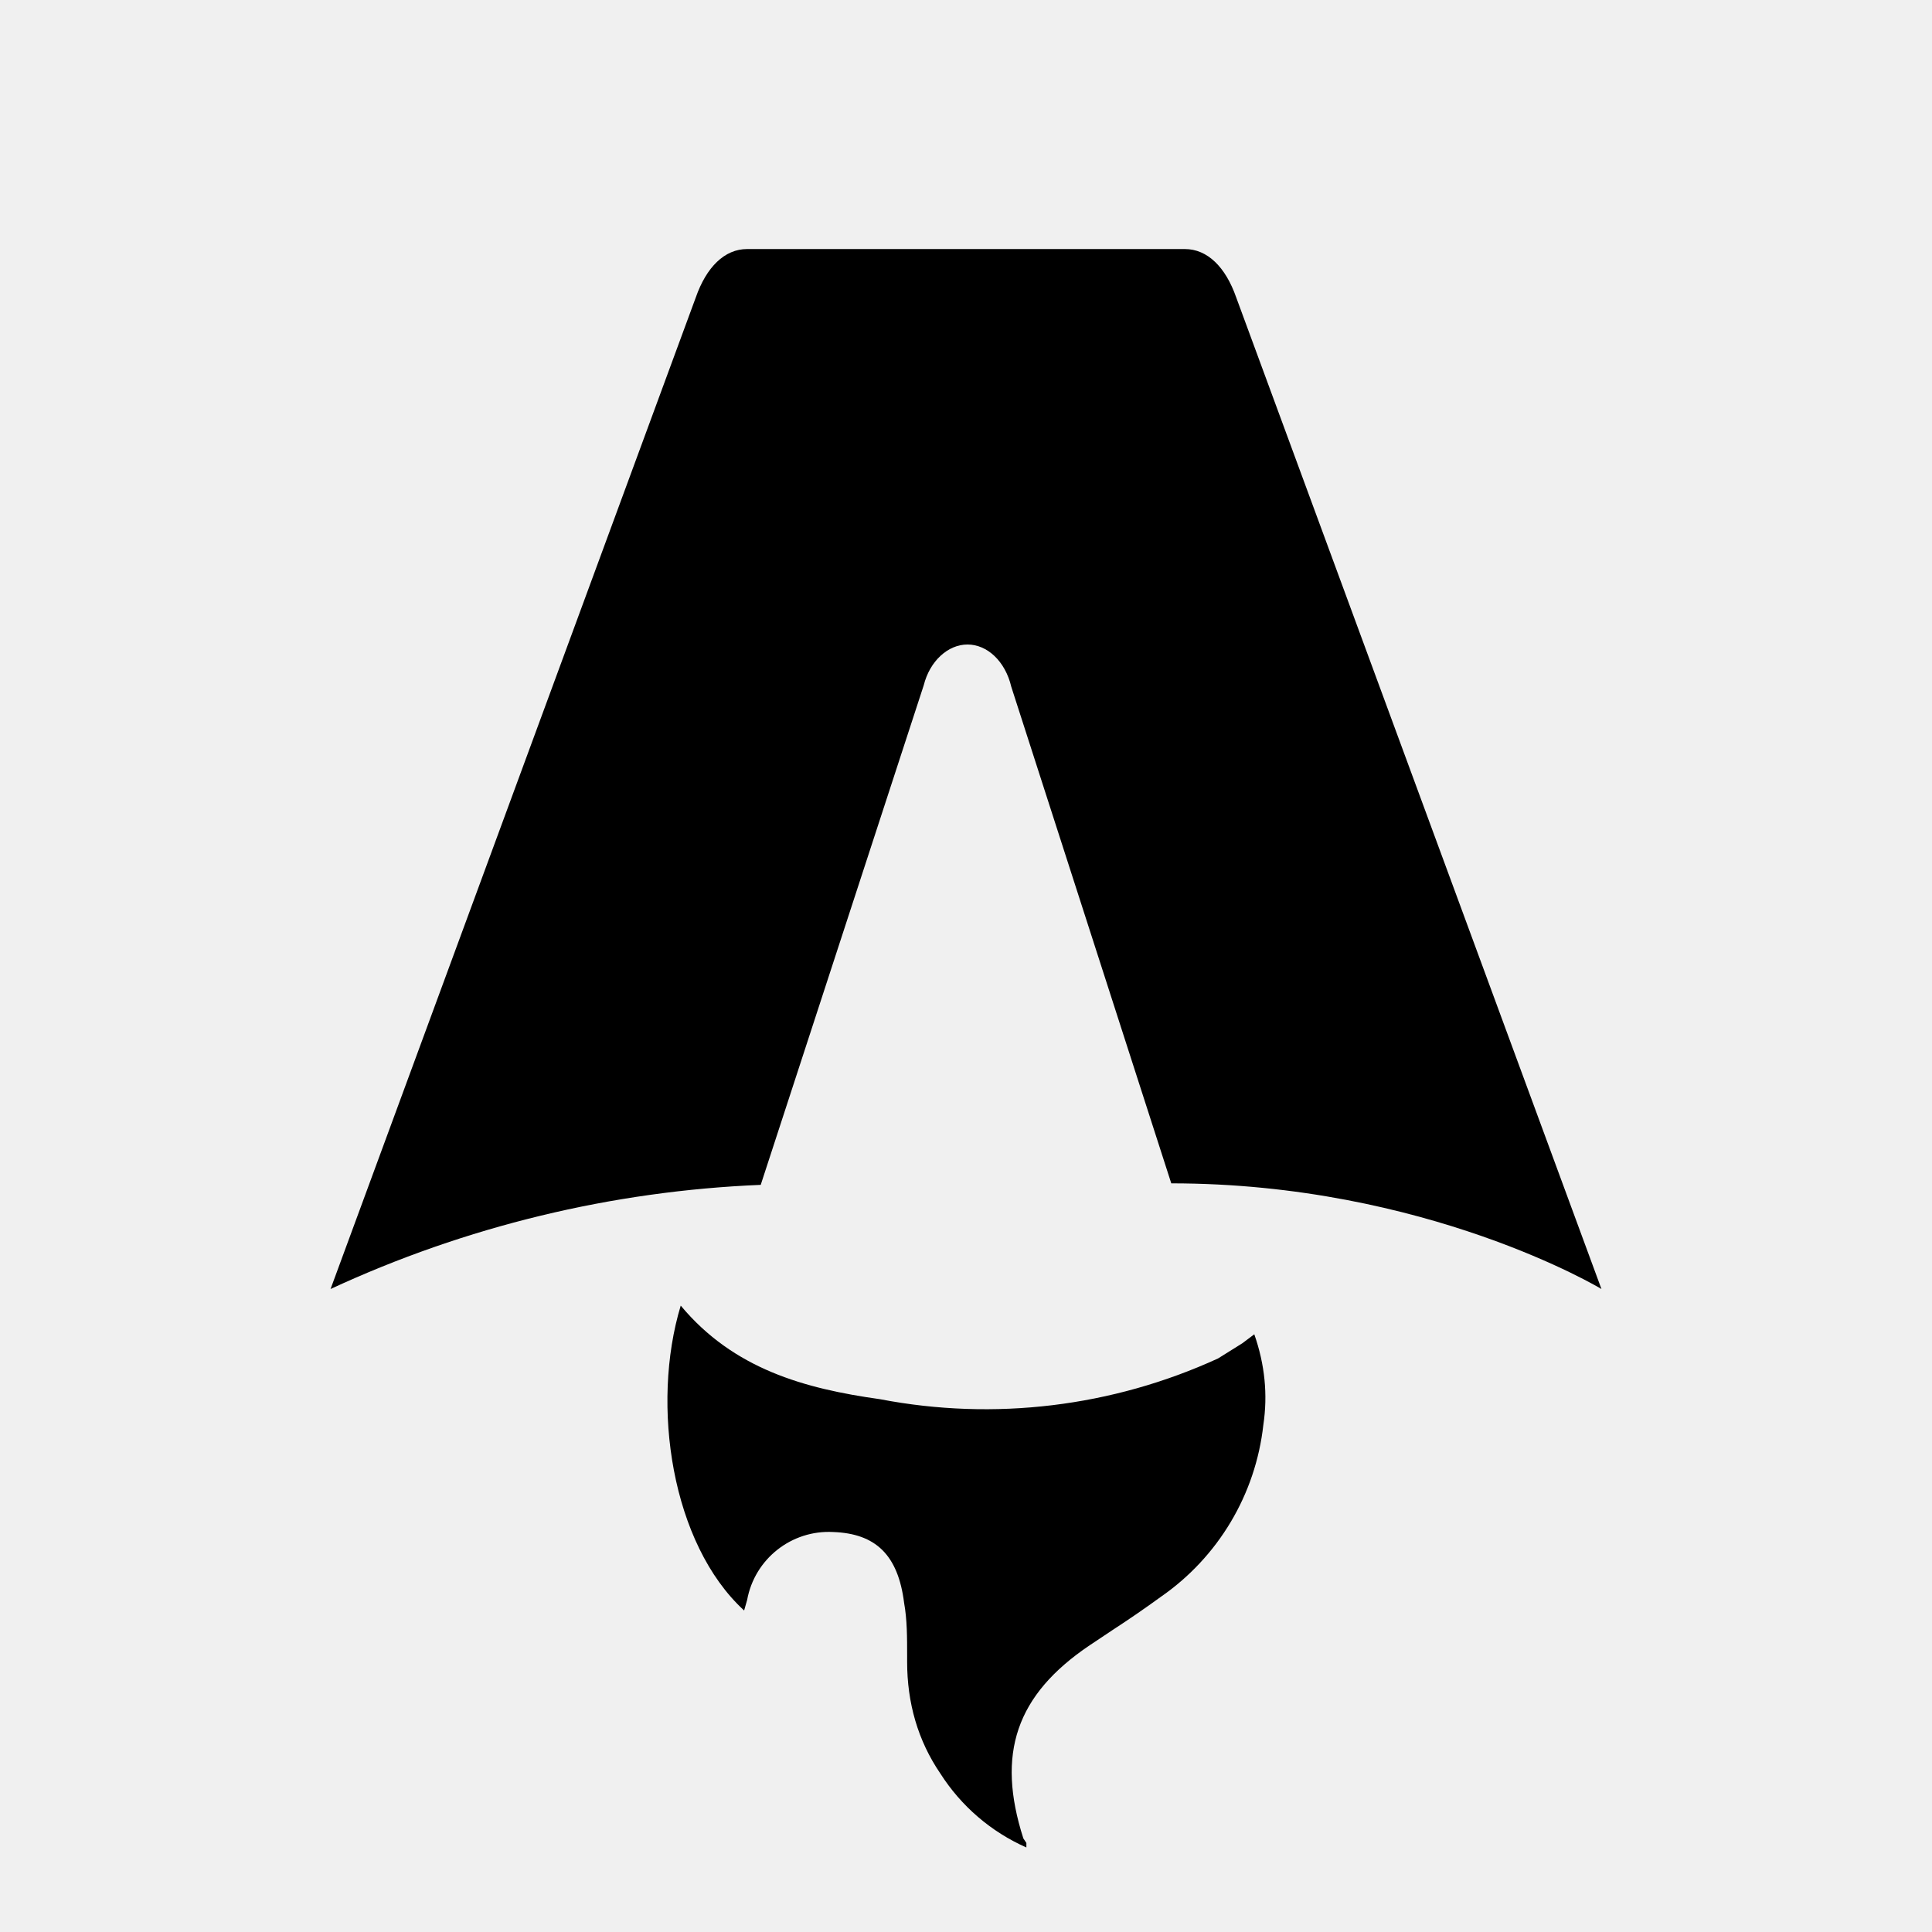
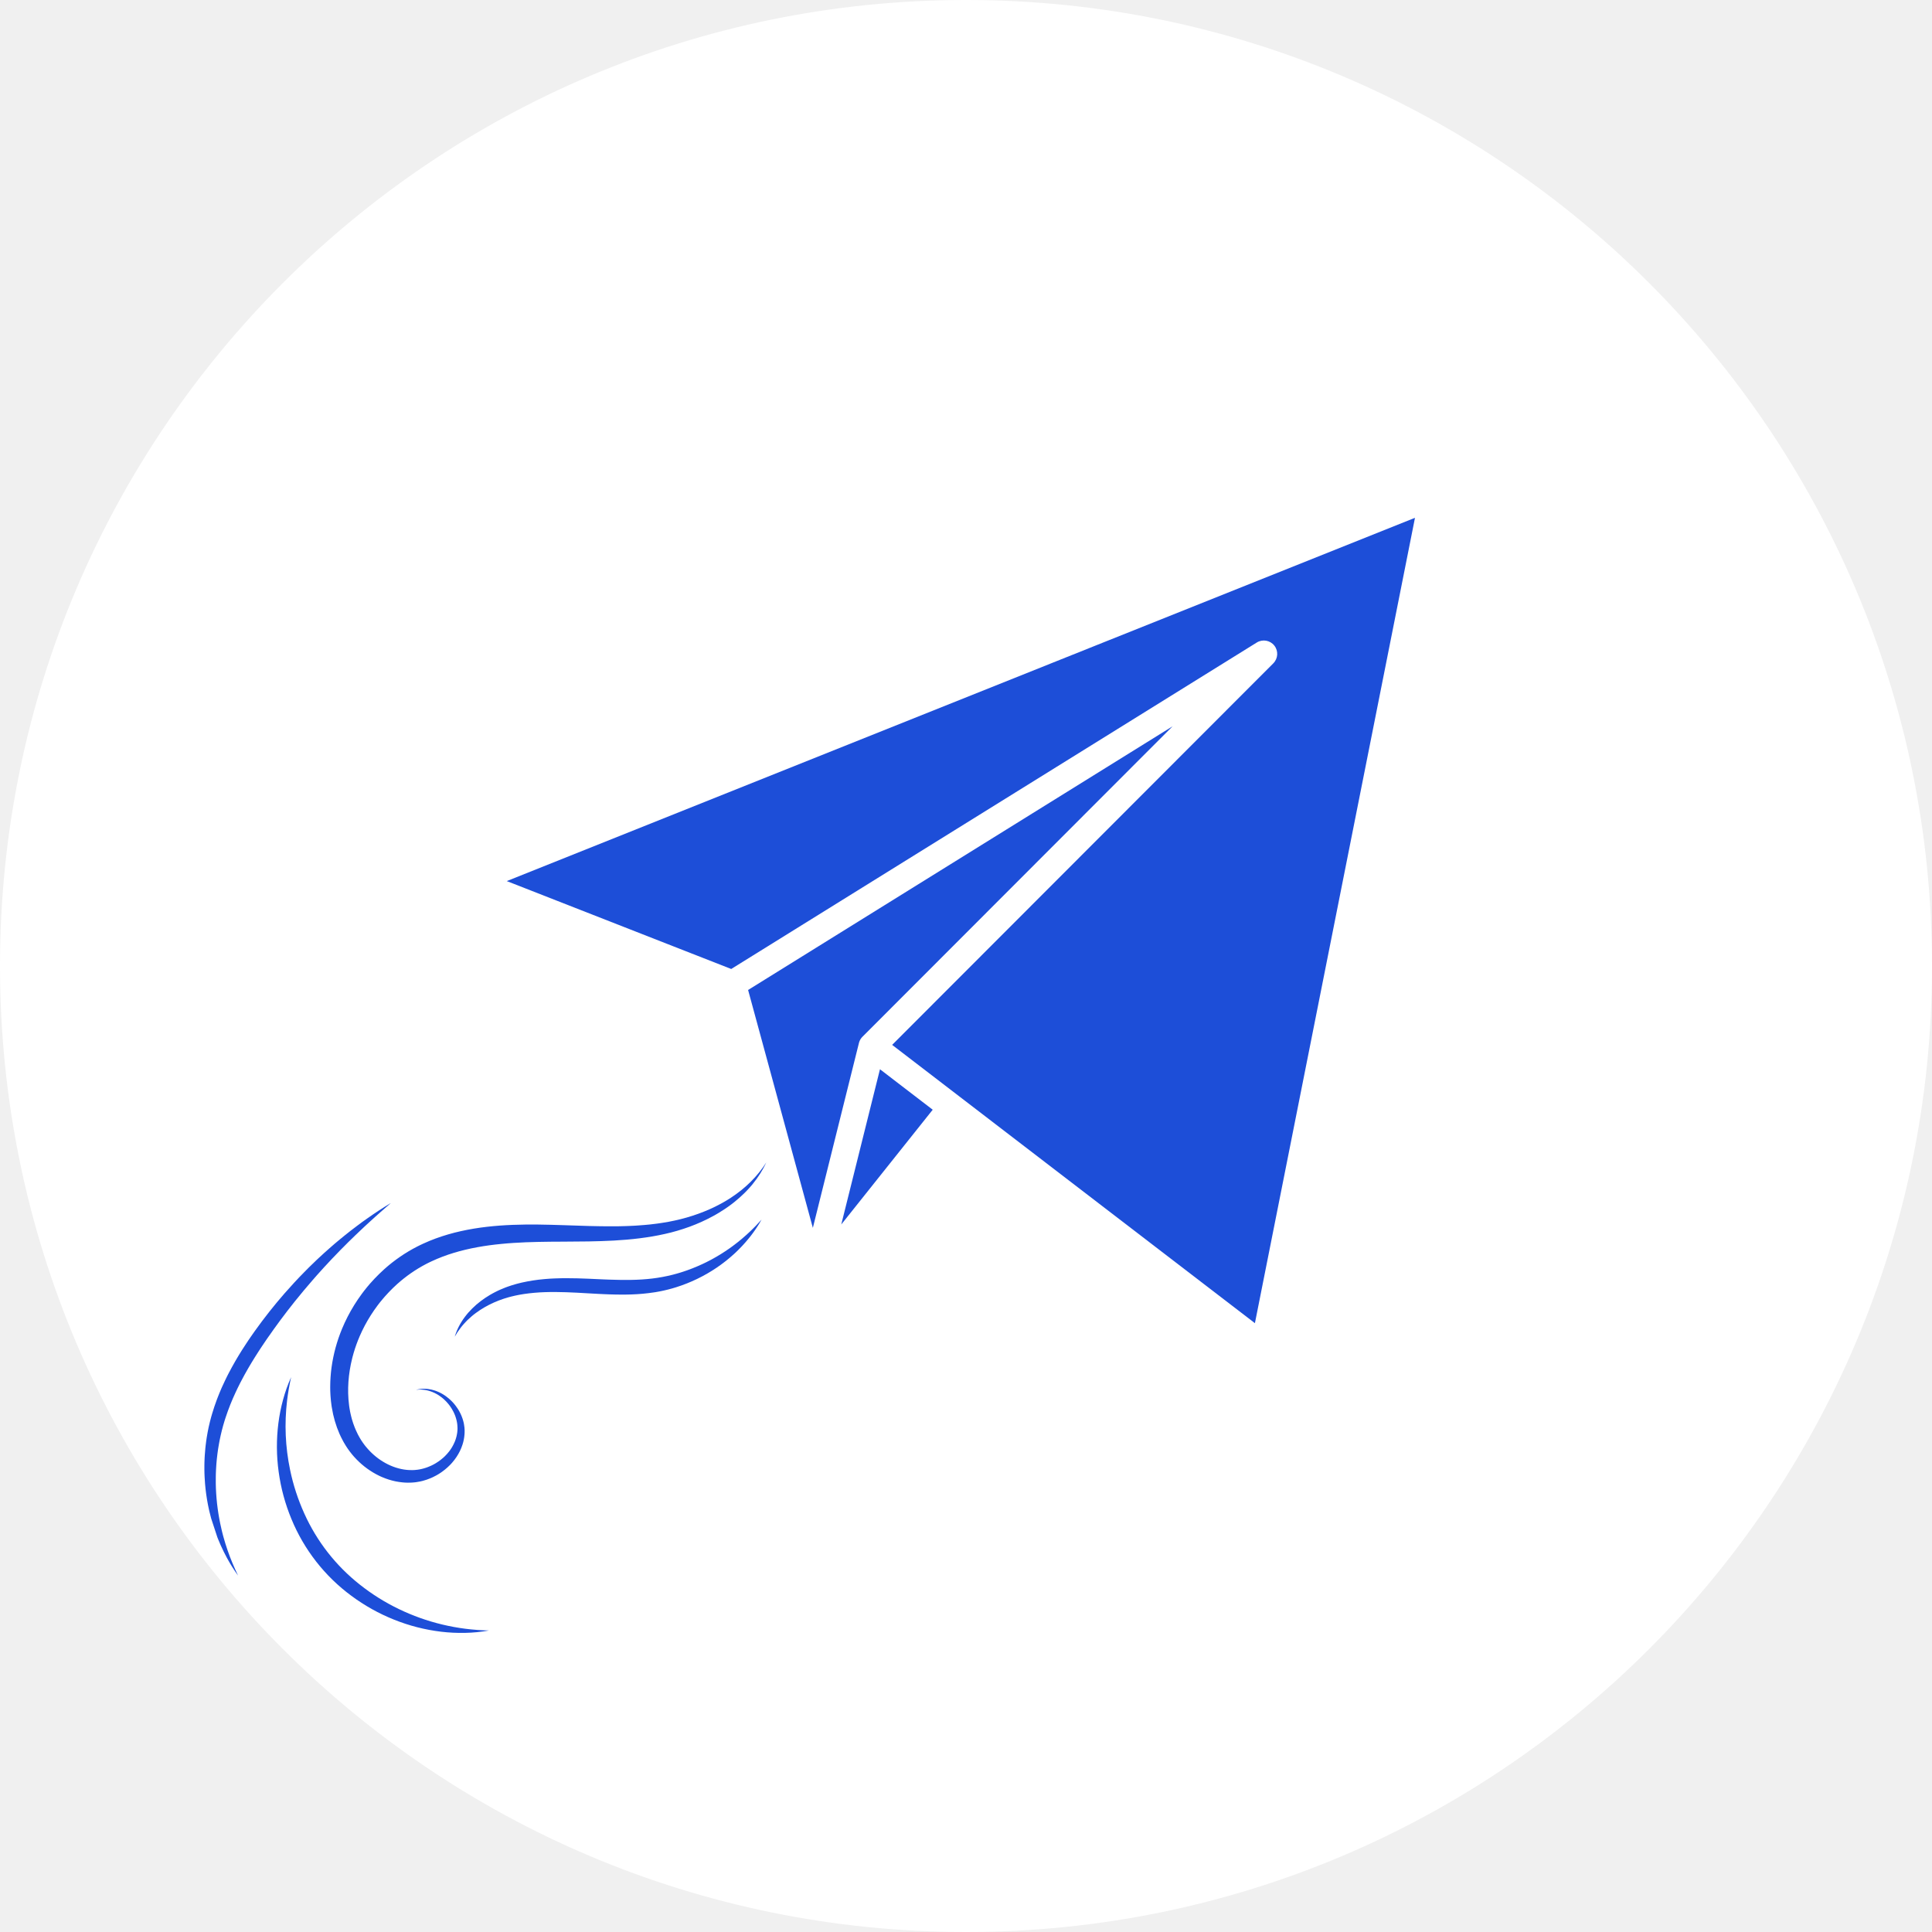
- <svg xmlns="http://www.w3.org/2000/svg" fill="none" viewBox="0 0 128 128">
-   <path d="M50.4 78.5a75.1 75.1 0 0 0-28.5 6.9l24.2-65.7c.7-2 1.9-3.2 3.4-3.2h29c1.5 0 2.7 1.2 3.4 3.2l24.2 65.7s-11.6-7-28.5-7L67 45.5c-.4-1.7-1.6-2.8-2.9-2.8-1.3 0-2.5 1.1-2.9 2.7L50.4 78.5Zm-1.1 28.2Zm-4.2-20.2c-2 6.6-.6 15.8 4.2 20.2a17.5 17.5 0 0 1 .2-.7 5.5 5.5 0 0 1 5.7-4.5c2.8.1 4.3 1.5 4.7 4.7.2 1.1.2 2.3.2 3.5v.4c0 2.7.7 5.2 2.2 7.4a13 13 0 0 0 5.7 4.9v-.3l-.2-.3c-1.8-5.6-.5-9.5 4.4-12.8l1.5-1a73 73 0 0 0 3.2-2.2 16 16 0 0 0 6.8-11.4c.3-2 .1-4-.6-6l-.8.6-1.6 1a37 37 0 0 1-22.4 2.7c-5-.7-9.7-2-13.2-6.2Z" />
-   <style>
-         path { fill: #000; }
-         @media (prefers-color-scheme: dark) {
-             path { fill: #FFF; }
-         }
-     </style>
+ <svg xmlns="http://www.w3.org/2000/svg" width="2000" zoomAndPan="magnify" viewBox="0 0 1500 1500" height="2000" preserveAspectRatio="xMidYMid meet" version="1.0">
+   <defs>
+     <clipPath id="1cec3bd40d">
+       <path d="M 750 0 C 335.785 0 0 335.785 0 750 C 0 1164.215 335.785 1500 750 1500 C 1164.215 1500 1500 1164.215 1500 750 C 1500 335.785 1164.215 0 750 0 Z M 750 0 " clip-rule="nonzero" />
+     </clipPath>
+     <clipPath id="3e791da8f8">
+       <path d="M 0 0 L 1500 0 L 1500 1500 L 0 1500 Z M 0 0 " clip-rule="nonzero" />
+     </clipPath>
+     <clipPath id="3c99004d19">
+       <path d="M 750 0 C 335.785 0 0 335.785 0 750 C 0 1164.215 335.785 1500 750 1500 C 1164.215 1500 1500 1164.215 1500 750 C 1500 335.785 1164.215 0 750 0 Z M 750 0 " clip-rule="nonzero" />
+     </clipPath>
+     <clipPath id="e20bfaa7bd">
+       <rect x="0" width="1500" y="0" height="1500" />
+     </clipPath>
+     <clipPath id="2363be3eed">
+       <path d="M 393.227 402 L 1098.977 402 L 1098.977 1027.5 L 393.227 1027.5 Z M 393.227 402 " clip-rule="nonzero" />
+     </clipPath>
+     <clipPath id="85709b84ed">
+       <path d="M 256 902 L 595 902 L 595 1152 L 256 1152 Z M 256 902 " clip-rule="nonzero" />
+     </clipPath>
+     <clipPath id="a390cec83e">
+       <path d="M 681.746 1166.648 L 210.77 1321.402 L 104.949 999.344 L 575.926 844.59 Z M 681.746 1166.648 " clip-rule="nonzero" />
+     </clipPath>
+     <clipPath id="cdd0e3b1c5">
+       <path d="M 681.746 1166.648 L 210.77 1321.402 L 104.949 999.344 L 575.926 844.59 Z M 681.746 1166.648 " clip-rule="nonzero" />
+     </clipPath>
+     <clipPath id="3491eba08a">
+       <path d="M 353 946 L 592 946 L 592 1038 L 353 1038 Z M 353 946 " clip-rule="nonzero" />
+     </clipPath>
+     <clipPath id="8ebdf87c14">
+       <path d="M 681.746 1166.648 L 210.77 1321.402 L 104.949 999.344 L 575.926 844.59 Z M 681.746 1166.648 " clip-rule="nonzero" />
+     </clipPath>
+     <clipPath id="67f8c1f3f4">
+       <path d="M 681.746 1166.648 L 210.77 1321.402 L 104.949 999.344 L 575.926 844.59 Z M 681.746 1166.648 " clip-rule="nonzero" />
+     </clipPath>
+     <clipPath id="547bff194c">
+       <path d="M 158 933 L 304 933 L 304 1224 L 158 1224 Z M 158 933 " clip-rule="nonzero" />
+     </clipPath>
+     <clipPath id="7bc92cc56f">
+       <path d="M 681.746 1166.648 L 210.77 1321.402 L 104.949 999.344 L 575.926 844.59 Z M 681.746 1166.648 " clip-rule="nonzero" />
+     </clipPath>
+     <clipPath id="acc430cd24">
+       <path d="M 681.746 1166.648 L 210.77 1321.402 L 104.949 999.344 L 575.926 844.59 Z M 681.746 1166.648 " clip-rule="nonzero" />
+     </clipPath>
+     <clipPath id="b69e6c4f28">
+       <path d="M 214 1069 L 380 1069 L 380 1268 L 214 1268 Z M 214 1069 " clip-rule="nonzero" />
+     </clipPath>
+     <clipPath id="57f9c53596">
+       <path d="M 681.746 1166.648 L 210.77 1321.402 L 104.949 999.344 L 575.926 844.59 Z M 681.746 1166.648 " clip-rule="nonzero" />
+     </clipPath>
+     <clipPath id="6d795d57be">
+       <path d="M 681.746 1166.648 L 210.77 1321.402 L 104.949 999.344 L 575.926 844.59 Z M 681.746 1166.648 " clip-rule="nonzero" />
+     </clipPath>
+   </defs>
+   <g clip-path="url(#1cec3bd40d)">
+     <g transform="matrix(1, 0, 0, 1, 0, 0.000000000000112861)">
+       <g clip-path="url(#e20bfaa7bd)">
+         <g clip-path="url(#3e791da8f8)">
+           <g clip-path="url(#3c99004d19)">
+             <rect x="-330" width="2160" fill="#ffffff" height="2160" y="-330" fill-opacity="1" />
+           </g>
+         </g>
+       </g>
+     </g>
+   </g>
+   <g clip-path="url(#2363be3eed)">
+     <path fill="#1d4ed8" d="M 1098.594 402.012 L 974.312 1027.312 L 745.199 851.547 C 745.195 851.543 745.195 851.543 745.195 851.543 L 692.668 811.246 L 988.586 515.016 C 992.316 511.281 992.652 505.344 989.375 501.219 C 986.098 497.086 980.238 496.07 975.754 498.852 L 567.719 752.316 L 393.449 684.07 L 1098.594 402.012 " fill-opacity="1" fill-rule="nonzero" />
+   </g>
+   <path fill="#1d4ed8" d="M 724.156 861.586 L 653.156 950.684 L 683.203 830.164 Z M 724.156 861.586 " fill-opacity="1" fill-rule="nonzero" />
+   <path fill="#1d4ed8" d="M 910.375 563.91 L 669.605 804.941 C 669.562 804.988 669.52 805.047 669.461 805.09 C 669.375 805.18 669.293 805.277 669.203 805.371 C 669.137 805.445 669.07 805.52 669.012 805.598 C 668.93 805.691 668.848 805.789 668.773 805.891 C 668.715 805.969 668.652 806.051 668.594 806.125 C 668.516 806.227 668.445 806.332 668.379 806.434 C 668.324 806.52 668.262 806.602 668.211 806.676 C 668.141 806.789 668.078 806.898 668.008 807.008 C 667.965 807.086 667.914 807.172 667.863 807.262 C 667.805 807.371 667.742 807.488 667.688 807.602 C 667.645 807.691 667.602 807.77 667.562 807.855 C 667.508 807.977 667.453 808.105 667.398 808.227 C 667.363 808.309 667.324 808.391 667.293 808.48 C 667.242 808.609 667.191 808.75 667.145 808.887 C 667.121 808.957 667.09 809.039 667.062 809.113 C 667.004 809.301 666.957 809.477 666.906 809.656 C 666.895 809.703 666.883 809.734 666.879 809.77 L 631.098 953.309 L 616.707 900.441 L 580.824 768.621 L 910.375 563.91 " fill-opacity="1" fill-rule="nonzero" />
+   <g clip-path="url(#85709b84ed)">
+     <g clip-path="url(#a390cec83e)">
+       <g clip-path="url(#cdd0e3b1c5)">
+         <path fill="#1d4ed8" d="M 313.801 973.629 L 312.711 974.344 L 310.543 975.793 L 308.422 977.301 C 308.07 977.555 307.711 977.801 307.363 978.062 L 306.328 978.848 C 305.637 979.375 304.941 979.895 304.254 980.422 L 302.234 982.062 C 301.898 982.336 301.551 982.602 301.227 982.887 L 300.242 983.738 C 299.59 984.309 298.926 984.867 298.285 985.453 C 297.012 986.629 295.715 987.781 294.492 989.008 C 291.992 991.41 289.637 993.949 287.34 996.539 L 285.66 998.52 L 285.238 999.016 L 284.832 999.52 L 284.02 1000.531 L 283.207 1001.547 L 282.801 1002.051 L 282.41 1002.566 L 280.848 1004.641 C 278.809 1007.434 276.832 1010.277 275.027 1013.227 C 271.371 1019.121 268.215 1025.266 265.555 1031.668 C 265.227 1032.469 264.918 1033.277 264.598 1034.082 L 264.125 1035.289 C 263.969 1035.695 263.828 1036.102 263.68 1036.508 L 262.805 1038.949 L 262.004 1041.418 L 261.605 1042.652 L 261.242 1043.898 L 260.52 1046.395 L 259.875 1048.91 L 259.559 1050.172 L 259.277 1051.441 C 259.09 1052.285 258.898 1053.129 258.719 1053.977 L 258.234 1056.531 C 258.156 1056.957 258.07 1057.383 258 1057.812 L 257.797 1059.094 C 257.668 1059.953 257.523 1060.809 257.41 1061.668 L 257.094 1064.25 C 257.047 1064.68 256.984 1065.109 256.953 1065.547 L 256.84 1066.844 L 256.73 1068.129 C 256.691 1068.562 256.656 1068.992 256.633 1069.43 L 256.488 1072.031 L 256.453 1072.68 L 256.441 1073.332 L 256.41 1074.637 C 256.395 1075.508 256.359 1076.375 256.375 1077.25 L 256.41 1079.863 C 256.434 1080.734 256.492 1081.605 256.531 1082.477 L 256.602 1083.781 C 256.633 1084.215 256.676 1084.652 256.711 1085.086 L 256.941 1087.699 L 257.266 1090.309 C 257.324 1090.742 257.363 1091.18 257.438 1091.613 L 257.652 1092.91 C 258.766 1099.934 260.738 1106.703 263.574 1113.223 C 264.332 1114.836 265.051 1116.461 265.926 1118.023 L 266.875 1119.793 L 267.223 1120.367 L 268.605 1122.664 C 269.566 1124.184 270.59 1125.68 271.688 1127.105 C 272.223 1127.832 272.801 1128.523 273.363 1129.223 L 274.234 1130.25 L 274.676 1130.758 L 275.129 1131.258 C 276.324 1132.602 277.594 1133.871 278.891 1135.105 C 280.191 1136.34 281.562 1137.496 282.961 1138.613 C 285.785 1140.844 288.773 1142.812 291.934 1144.527 C 292.719 1144.969 293.531 1145.355 294.332 1145.758 L 295.555 1146.324 L 296.168 1146.605 L 296.793 1146.867 C 298.441 1147.574 300.141 1148.195 301.859 1148.746 C 303.582 1149.289 305.332 1149.746 307.102 1150.117 C 308.879 1150.469 310.672 1150.746 312.477 1150.922 C 312.926 1150.969 313.383 1150.992 313.832 1151.027 L 314.512 1151.078 C 314.738 1151.09 314.965 1151.094 315.191 1151.102 L 316.551 1151.145 L 317.914 1151.133 C 318.367 1151.141 318.82 1151.113 319.273 1151.09 C 319.727 1151.066 320.176 1151.055 320.637 1151.008 L 322.012 1150.879 C 322.242 1150.863 322.469 1150.832 322.699 1150.797 L 323.383 1150.703 C 324.293 1150.582 325.188 1150.398 326.086 1150.234 C 326.531 1150.141 326.977 1150.031 327.414 1149.93 L 328.078 1149.773 L 328.73 1149.59 C 330.48 1149.113 332.195 1148.527 333.871 1147.836 L 335.117 1147.305 C 335.531 1147.133 335.93 1146.926 336.34 1146.734 C 337.156 1146.363 337.941 1145.922 338.734 1145.508 C 339.125 1145.289 339.512 1145.059 339.898 1144.836 L 340.477 1144.496 L 341.043 1144.133 C 341.418 1143.891 341.797 1143.652 342.168 1143.402 L 343.266 1142.633 C 344.723 1141.598 346.109 1140.477 347.43 1139.273 C 348.102 1138.695 348.723 1138.047 349.363 1137.426 C 349.672 1137.105 349.973 1136.777 350.277 1136.453 C 350.43 1136.289 350.582 1136.129 350.73 1135.961 L 351.168 1135.461 C 353.523 1132.754 355.496 1129.793 357.082 1126.574 C 357.859 1124.965 358.527 1123.309 359.082 1121.605 C 359.215 1121.18 359.336 1120.75 359.461 1120.32 C 359.523 1120.105 359.586 1119.891 359.645 1119.676 L 359.797 1119.023 C 359.895 1118.586 360.008 1118.156 360.086 1117.719 L 360.316 1116.391 L 360.371 1116.062 L 360.414 1115.73 L 360.496 1115.062 C 360.543 1114.621 360.609 1114.18 360.629 1113.734 L 360.715 1112.402 C 360.73 1111.957 360.727 1111.504 360.73 1111.051 L 360.73 1110.379 L 360.688 1109.707 C 360.66 1109.258 360.641 1108.812 360.605 1108.363 C 360.492 1107.477 360.406 1106.586 360.223 1105.719 L 360.098 1105.062 L 360.035 1104.738 L 359.953 1104.406 L 359.629 1103.121 C 359.523 1102.691 359.375 1102.277 359.25 1101.855 L 359.043 1101.227 C 358.973 1101.02 358.891 1100.816 358.812 1100.609 L 358.352 1099.383 L 357.824 1098.184 C 357.73 1097.984 357.652 1097.781 357.551 1097.586 L 357.258 1097.004 L 356.961 1096.426 C 356.863 1096.23 356.77 1096.035 356.656 1095.848 L 356.008 1094.723 L 355.848 1094.441 L 355.668 1094.168 L 355.312 1093.625 C 354.859 1092.891 354.332 1092.203 353.832 1091.504 C 353.574 1091.164 353.301 1090.832 353.031 1090.496 L 352.629 1089.996 L 352.203 1089.512 C 351.918 1089.191 351.633 1088.871 351.352 1088.555 L 350.453 1087.641 C 349.242 1086.438 347.949 1085.332 346.574 1084.316 L 346.062 1083.938 C 345.895 1083.812 345.711 1083.695 345.535 1083.574 L 344.48 1082.867 L 343.387 1082.219 C 343.203 1082.113 343.027 1081.996 342.84 1081.898 L 341.715 1081.312 C 341.527 1081.215 341.34 1081.117 341.145 1081.035 L 339.992 1080.52 C 339.609 1080.344 339.207 1080.207 338.816 1080.051 L 338.23 1079.824 C 338.027 1079.754 337.832 1079.695 337.629 1079.629 C 336.035 1079.09 334.406 1078.707 332.742 1078.477 L 331.5 1078.324 C 331.086 1078.293 330.668 1078.277 330.254 1078.254 C 330.047 1078.246 329.844 1078.227 329.633 1078.227 L 329.012 1078.234 L 328.391 1078.246 C 328.184 1078.242 327.977 1078.25 327.77 1078.27 L 326.535 1078.375 C 326.332 1078.395 326.129 1078.422 325.926 1078.457 L 324.707 1078.652 C 324.508 1078.684 324.309 1078.742 324.105 1078.785 L 322.918 1079.066 L 324.129 1078.949 C 324.332 1078.93 324.531 1078.898 324.734 1078.895 L 325.344 1078.871 L 325.949 1078.852 C 326.152 1078.848 326.352 1078.836 326.555 1078.848 L 327.773 1078.926 C 327.977 1078.93 328.176 1078.953 328.375 1078.977 L 328.977 1079.039 L 329.574 1079.102 C 329.773 1079.125 329.969 1079.168 330.168 1079.199 C 330.562 1079.273 330.957 1079.336 331.348 1079.41 L 332.512 1079.695 C 332.898 1079.777 333.281 1079.914 333.66 1080.031 C 334.043 1080.148 334.422 1080.254 334.793 1080.406 L 335.902 1080.824 C 336.27 1080.98 336.629 1081.148 336.988 1081.309 C 337.168 1081.387 337.352 1081.465 337.527 1081.555 L 338.055 1081.828 C 338.402 1082.012 338.758 1082.18 339.098 1082.379 L 340.113 1082.98 C 340.281 1083.078 340.449 1083.184 340.609 1083.297 L 341.098 1083.625 C 341.758 1084.047 342.375 1084.543 343.004 1085.004 L 343.91 1085.754 C 344.062 1085.883 344.215 1086 344.359 1086.133 L 344.789 1086.527 C 345.945 1087.574 347.016 1088.703 348.004 1089.91 L 348.734 1090.82 C 348.969 1091.129 349.188 1091.449 349.418 1091.758 L 349.75 1092.23 L 350.07 1092.719 C 350.277 1093.043 350.496 1093.359 350.699 1093.688 C 351.082 1094.355 351.488 1095.008 351.828 1095.699 L 352.094 1096.207 L 352.227 1096.465 L 352.344 1096.727 L 352.82 1097.766 C 352.906 1097.938 352.969 1098.117 353.043 1098.293 L 353.25 1098.824 L 353.461 1099.355 C 353.535 1099.531 353.582 1099.719 353.641 1099.898 L 353.992 1100.977 L 354.293 1102.07 C 354.344 1102.25 354.398 1102.43 354.441 1102.613 L 354.559 1103.164 C 354.633 1103.531 354.727 1103.895 354.785 1104.266 L 354.961 1105.371 L 355.004 1105.648 L 355.086 1106.48 C 355.18 1107.215 355.176 1107.957 355.211 1108.691 C 355.211 1109.059 355.195 1109.43 355.188 1109.797 L 355.172 1110.336 L 355.121 1110.887 C 355.086 1111.258 355.066 1111.621 355.02 1111.98 L 354.855 1113.078 C 354.812 1113.449 354.723 1113.805 354.648 1114.168 L 354.539 1114.711 L 354.484 1114.98 L 354.41 1115.246 L 354.129 1116.316 C 354.031 1116.672 353.906 1117.02 353.797 1117.371 L 353.629 1117.898 C 353.566 1118.07 353.496 1118.242 353.441 1118.414 C 353.309 1118.758 353.184 1119.105 353.043 1119.438 C 352.473 1120.797 351.812 1122.117 351.07 1123.391 C 350.887 1123.711 350.68 1124.016 350.484 1124.332 L 350.191 1124.801 L 349.879 1125.262 C 349.664 1125.562 349.461 1125.871 349.246 1126.168 L 348.57 1127.047 C 347.66 1128.215 346.68 1129.316 345.629 1130.355 L 345.238 1130.75 C 345.102 1130.879 344.961 1131 344.824 1131.129 L 344.012 1131.879 C 343.441 1132.352 342.898 1132.848 342.305 1133.293 C 341.141 1134.207 339.93 1135.051 338.668 1135.82 L 337.723 1136.391 C 337.402 1136.574 337.074 1136.742 336.754 1136.922 L 336.273 1137.188 L 335.777 1137.434 C 335.449 1137.594 335.121 1137.762 334.789 1137.922 C 334.117 1138.211 333.461 1138.535 332.773 1138.789 C 332.434 1138.918 332.098 1139.066 331.75 1139.184 L 330.719 1139.547 C 330.379 1139.672 330.023 1139.762 329.68 1139.875 C 329.332 1139.984 328.988 1140.102 328.633 1140.176 L 327.582 1140.449 C 327.23 1140.531 326.875 1140.598 326.523 1140.68 L 325.992 1140.793 L 325.461 1140.883 C 325.105 1140.941 324.754 1141.004 324.398 1141.055 C 323.684 1141.133 322.977 1141.246 322.266 1141.281 L 321.73 1141.324 C 321.559 1141.34 321.383 1141.352 321.203 1141.352 L 320.145 1141.383 C 319.793 1141.398 319.426 1141.379 319.07 1141.379 C 318.715 1141.379 318.355 1141.375 317.988 1141.348 L 316.898 1141.297 L 315.82 1141.199 C 315.637 1141.184 315.453 1141.172 315.281 1141.148 L 314.746 1141.078 C 314.387 1141.027 314.027 1140.992 313.668 1140.934 C 307.953 1140.051 302.422 1137.906 297.426 1134.863 C 294.91 1133.34 292.547 1131.609 290.336 1129.676 C 289.793 1129.184 289.234 1128.707 288.711 1128.191 C 288.449 1127.938 288.176 1127.691 287.922 1127.426 L 287.148 1126.648 C 286.133 1125.59 285.141 1124.512 284.219 1123.375 L 283.867 1122.953 L 283.531 1122.531 L 282.855 1121.664 C 282.426 1121.074 281.98 1120.496 281.574 1119.891 C 280.738 1118.695 279.969 1117.469 279.238 1116.199 L 278.176 1114.27 L 277.91 1113.785 L 277.668 1113.289 L 277.188 1112.293 C 276.512 1110.984 275.977 1109.598 275.395 1108.238 C 275.121 1107.551 274.883 1106.848 274.621 1106.156 L 274.238 1105.113 L 273.902 1104.051 C 273.684 1103.34 273.449 1102.637 273.242 1101.922 L 272.672 1099.762 C 272.465 1099.047 272.324 1098.312 272.164 1097.582 L 271.926 1096.488 L 271.805 1095.941 L 271.711 1095.387 L 271.324 1093.172 C 271.254 1092.805 271.207 1092.43 271.16 1092.059 L 271.012 1090.941 C 269.473 1079.012 270.449 1066.621 273.395 1054.789 L 273.668 1053.676 L 273.973 1052.574 L 274.582 1050.367 L 275.262 1048.18 L 275.598 1047.086 L 275.973 1046.004 L 276.715 1043.836 L 277.527 1041.691 C 277.664 1041.336 277.789 1040.977 277.934 1040.621 L 278.371 1039.562 C 278.664 1038.855 278.949 1038.148 279.25 1037.445 C 281.68 1031.82 284.539 1026.422 287.824 1021.25 C 289.445 1018.66 291.207 1016.156 293.027 1013.703 L 294.418 1011.883 L 294.77 1011.426 L 295.129 1010.98 L 295.871 1010.098 L 296.594 1009.211 C 296.715 1009.062 296.832 1008.91 296.957 1008.766 L 297.328 1008.332 L 298.824 1006.59 C 300.859 1004.312 302.934 1002.07 305.141 999.961 C 306.219 998.883 307.367 997.879 308.484 996.84 C 309.051 996.332 309.641 995.844 310.215 995.344 L 311.078 994.598 C 311.367 994.348 311.668 994.113 311.961 993.871 L 313.734 992.43 C 314.332 991.961 314.941 991.496 315.543 991.039 L 316.453 990.348 C 316.758 990.117 317.07 989.902 317.379 989.684 L 319.238 988.359 L 321.133 987.09 L 322.078 986.457 L 323.047 985.852 L 324.973 984.648 L 326.941 983.504 L 327.926 982.93 L 328.926 982.391 L 330.93 981.312 L 332.973 980.281 C 333.656 979.938 334.352 979.625 335.043 979.293 C 337.812 978 340.633 976.805 343.512 975.707 C 355.016 971.336 367.254 968.594 379.742 966.871 C 382.867 966.449 386.012 966.086 389.168 965.781 C 392.32 965.457 395.496 965.215 398.676 965.004 C 405.039 964.59 411.445 964.344 417.887 964.211 C 421.102 964.148 424.34 964.109 427.57 964.062 L 437.312 964.008 C 443.82 963.969 450.355 963.949 456.918 963.84 C 463.48 963.73 470.07 963.523 476.668 963.164 C 483.27 962.809 489.887 962.246 496.48 961.422 C 503.078 960.594 509.668 959.527 516.18 958.035 C 519.438 957.32 522.699 956.492 525.902 955.543 C 529.102 954.594 532.297 953.566 535.434 952.41 C 538.57 951.254 541.672 949.992 544.715 948.617 C 547.762 947.246 550.75 945.742 553.68 944.148 C 554.406 943.73 555.145 943.352 555.867 942.926 L 558.023 941.664 C 559.445 940.789 560.867 939.918 562.25 938.984 L 563.293 938.297 L 564.32 937.586 L 565.344 936.871 L 565.855 936.512 L 566.359 936.141 L 568.371 934.648 L 570.336 933.109 C 572.922 931.008 575.422 928.82 577.785 926.492 L 579.539 924.727 C 580.109 924.125 580.668 923.512 581.238 922.918 L 581.66 922.461 L 582.07 921.996 L 582.887 921.059 L 583.699 920.121 L 584.477 919.152 C 588.66 914.039 592.156 908.492 594.953 902.504 C 591.461 907.996 587.398 913.031 582.77 917.605 C 580.488 919.875 578.094 922.012 575.586 924.023 C 573.082 926.023 570.496 927.91 567.828 929.672 L 565.816 930.973 L 563.77 932.219 L 563.262 932.531 L 562.738 932.828 L 561.703 933.422 L 560.664 934.016 L 559.609 934.586 C 558.219 935.359 556.785 936.066 555.367 936.785 L 553.207 937.82 C 552.492 938.164 551.754 938.473 551.031 938.809 C 548.117 940.09 545.172 941.297 542.176 942.367 C 539.18 943.441 536.156 944.422 533.105 945.301 C 530.055 946.18 526.973 946.945 523.863 947.621 C 520.758 948.297 517.66 948.898 514.508 949.359 L 512.148 949.715 L 510.969 949.891 C 510.574 949.949 510.184 950.008 509.789 950.051 L 505.043 950.625 L 504.453 950.695 L 503.855 950.75 L 500.281 951.078 C 498.699 951.238 497.102 951.332 495.508 951.441 L 493.121 951.605 C 492.324 951.656 491.523 951.684 490.723 951.723 L 488.328 951.832 C 487.531 951.867 486.73 951.91 485.93 951.922 L 481.125 952.055 L 476.316 952.098 C 469.898 952.137 463.441 952.02 456.973 951.855 C 444.031 951.492 431.004 950.898 417.816 950.738 C 411.215 950.68 404.586 950.711 397.938 950.988 C 394.613 951.125 391.281 951.297 387.941 951.551 C 384.602 951.801 381.266 952.117 377.926 952.5 C 371.199 953.266 364.527 954.375 357.918 955.836 C 351.223 957.312 344.656 959.223 338.219 961.574 C 334.988 962.762 331.801 964.09 328.656 965.531 C 327.871 965.898 327.082 966.25 326.309 966.633 L 323.977 967.785 L 321.668 969.008 L 320.516 969.621 L 319.383 970.27 L 317.121 971.57 L 314.902 972.945 Z M 313.801 973.629 " fill-opacity="1" fill-rule="nonzero" />
+       </g>
+     </g>
+   </g>
+   <g clip-path="url(#3491eba08a)">
+     <g clip-path="url(#8ebdf87c14)">
+       <g clip-path="url(#67f8c1f3f4)">
+         <path fill="#1d4ed8" d="M 589.137 949.211 L 588.41 949.984 L 586.965 951.52 L 585.492 953.02 L 584.758 953.77 L 584.004 954.508 C 583.504 954.996 583.008 955.484 582.504 955.969 C 581.469 956.914 580.48 957.895 579.43 958.812 C 577.363 960.684 575.23 962.469 573.074 964.207 C 571.973 965.051 570.902 965.926 569.785 966.738 L 568.957 967.367 C 568.684 967.574 568.406 967.785 568.125 967.984 L 566.441 969.188 C 557.461 975.531 547.855 980.711 537.621 984.73 C 536.363 985.246 535.078 985.684 533.805 986.164 C 533.168 986.391 532.523 986.605 531.883 986.828 L 530.918 987.156 C 530.594 987.262 530.273 987.367 529.949 987.473 L 528.008 988.09 L 526.062 988.66 L 525.082 988.945 L 524.098 989.207 L 522.141 989.727 C 516.914 991.051 511.621 992.027 506.266 992.664 C 500.914 993.289 495.496 993.621 490.027 993.711 C 487.293 993.75 484.555 993.773 481.797 993.719 C 479.039 993.664 476.273 993.605 473.5 993.512 L 469.328 993.359 L 465.137 993.176 L 456.734 992.789 C 453.914 992.68 451.082 992.574 448.242 992.496 C 445.406 992.418 442.543 992.375 439.676 992.391 L 437.535 992.395 L 435.379 992.43 C 433.945 992.445 432.5 992.508 431.062 992.559 C 430.344 992.578 429.621 992.617 428.898 992.656 L 426.734 992.773 L 424.57 992.934 C 423.848 992.992 423.125 993.031 422.402 993.109 C 416.582 993.617 410.82 994.512 405.121 995.793 C 404.406 995.953 403.695 996.145 402.984 996.316 L 401.918 996.586 C 401.562 996.676 401.207 996.762 400.855 996.871 L 397.68 997.797 L 396.633 998.141 L 394.539 998.844 C 393.844 999.07 393.152 999.344 392.465 999.594 C 391.086 1000.125 389.719 1000.676 388.375 1001.285 L 387.367 1001.734 L 386.367 1002.207 C 385.699 1002.52 385.047 1002.855 384.391 1003.188 C 383.734 1003.523 383.09 1003.875 382.441 1004.219 C 381.793 1004.562 381.156 1004.938 380.523 1005.305 C 377.988 1006.793 375.551 1008.422 373.207 1010.195 C 370.871 1011.965 368.664 1013.879 366.586 1015.945 C 365.547 1016.969 364.559 1018.039 363.594 1019.129 L 362.883 1019.961 C 362.648 1020.238 362.41 1020.512 362.188 1020.801 C 361.742 1021.371 361.281 1021.934 360.859 1022.523 C 359.117 1024.84 357.586 1027.281 356.258 1029.855 C 354.953 1032.398 353.891 1035.043 353.074 1037.789 C 354.457 1035.34 356.008 1033.008 357.727 1030.785 C 358.148 1030.234 358.598 1029.703 359.027 1029.164 L 359.707 1028.379 C 359.934 1028.125 360.156 1027.852 360.391 1027.602 C 360.863 1027.09 361.32 1026.582 361.805 1026.09 L 362.512 1025.355 L 363.25 1024.641 C 364.23 1023.68 365.266 1022.781 366.297 1021.887 C 367.332 1020.992 368.41 1020.152 369.512 1019.352 C 371.695 1017.734 373.969 1016.246 376.328 1014.891 C 378.676 1013.547 381.086 1012.324 383.559 1011.227 C 386.023 1010.133 388.547 1009.176 391.098 1008.328 C 392.375 1007.91 393.66 1007.531 394.953 1007.16 C 395.609 1006.988 396.242 1006.805 396.898 1006.652 L 398.863 1006.184 L 399.848 1005.949 L 400.84 1005.746 L 402.82 1005.344 C 403.152 1005.273 403.484 1005.219 403.816 1005.168 L 404.816 1004.996 C 405.48 1004.887 406.145 1004.758 406.812 1004.664 C 412.191 1003.883 417.594 1003.402 423.027 1003.227 C 428.477 1003.027 433.973 1003.105 439.496 1003.281 C 445.02 1003.457 450.574 1003.777 456.18 1004.109 L 464.617 1004.574 L 468.863 1004.777 C 470.281 1004.836 471.703 1004.898 473.125 1004.945 C 474.551 1004.996 475.977 1005.039 477.41 1005.062 C 478.844 1005.082 480.273 1005.121 481.715 1005.117 C 482.43 1005.117 483.148 1005.129 483.871 1005.121 L 486.031 1005.102 L 487.113 1005.09 L 488.195 1005.059 L 490.363 1005 C 496.199 1004.809 502.004 1004.273 507.777 1003.398 L 508.863 1003.234 C 509.227 1003.176 509.59 1003.105 509.949 1003.043 L 512.125 1002.652 L 514.281 1002.203 L 515.359 1001.977 L 516.434 1001.723 L 518.578 1001.215 L 521.766 1000.359 L 522.82 1000.047 L 524.938 999.414 C 530.52 997.66 535.945 995.508 541.215 992.965 C 551.742 987.895 561.32 981.422 569.949 973.547 L 571.531 972.074 C 572.059 971.586 572.562 971.07 573.078 970.566 C 574.113 969.57 575.102 968.523 576.094 967.484 C 578.039 965.371 579.957 963.242 581.727 960.992 L 582.398 960.156 C 582.621 959.879 582.832 959.594 583.051 959.309 C 583.488 958.742 583.918 958.176 584.348 957.605 C 584.766 957.031 585.176 956.441 585.594 955.863 L 586.211 954.996 C 586.418 954.703 586.613 954.406 586.816 954.109 L 587.992 952.336 C 588.375 951.734 588.754 951.133 589.129 950.531 L 589.688 949.633 L 590.223 948.715 L 591.273 946.867 L 589.844 948.434 Z M 589.137 949.211 " fill-opacity="1" fill-rule="nonzero" />
+       </g>
+     </g>
+   </g>
+   <g clip-path="url(#547bff194c)">
+     <g clip-path="url(#7bc92cc56f)">
+       <g clip-path="url(#acc430cd24)">
+         <path fill="#1d4ed8" d="M 167.289 1189.594 L 167.75 1190.883 C 167.902 1191.312 168.055 1191.738 168.227 1192.164 L 169.219 1194.711 C 170.598 1198.082 172.031 1201.426 173.668 1204.668 C 174.453 1206.305 175.312 1207.902 176.164 1209.5 C 176.594 1210.301 177.055 1211.082 177.496 1211.871 L 178.168 1213.047 C 178.387 1213.441 178.629 1213.828 178.863 1214.215 L 180.273 1216.527 C 180.758 1217.289 181.254 1218.043 181.75 1218.797 L 182.492 1219.926 L 183.262 1221.039 L 184.82 1223.246 C 181.711 1216.75 178.914 1210.168 176.621 1203.434 C 175.457 1200.074 174.422 1196.68 173.477 1193.27 L 172.797 1190.707 C 172.68 1190.281 172.574 1189.852 172.473 1189.422 L 172.16 1188.133 C 171.73 1186.422 171.371 1184.691 171.004 1182.977 C 170.82 1182.113 170.664 1181.246 170.492 1180.383 C 170.32 1179.523 170.152 1178.656 170.016 1177.785 L 169.574 1175.188 C 169.438 1174.316 169.32 1173.445 169.191 1172.578 L 169 1171.277 L 168.84 1169.969 L 168.516 1167.355 L 168.262 1164.742 L 168.129 1163.434 L 168.031 1162.125 L 167.84 1159.508 L 167.703 1156.887 C 167.684 1156.449 167.652 1156.012 167.633 1155.578 L 167.598 1154.27 C 167.574 1153.395 167.543 1152.523 167.531 1151.652 C 167.531 1149.902 167.488 1148.16 167.547 1146.414 L 167.57 1145.109 C 167.582 1144.672 167.578 1144.238 167.605 1143.801 L 167.715 1141.191 C 167.738 1140.32 167.816 1139.453 167.871 1138.586 L 167.957 1137.281 C 167.984 1136.848 168.012 1136.418 168.055 1135.98 L 168.348 1132.738 L 168.426 1132.09 L 168.574 1130.789 C 168.68 1129.926 168.758 1129.062 168.887 1128.203 L 169.246 1125.625 C 169.301 1125.195 169.375 1124.77 169.445 1124.34 L 169.66 1123.059 C 169.805 1122.203 169.93 1121.344 170.102 1120.496 L 170.586 1117.941 C 170.754 1117.094 170.949 1116.25 171.129 1115.402 L 171.402 1114.133 C 171.492 1113.711 171.605 1113.293 171.703 1112.871 L 172.305 1110.352 L 172.977 1107.848 L 173.312 1106.598 L 173.684 1105.355 L 174.418 1102.871 L 175.223 1100.402 C 177.398 1093.805 179.961 1087.359 182.91 1081.07 L 184.023 1078.707 L 184.301 1078.113 L 184.59 1077.527 L 185.172 1076.355 L 186.332 1074.012 L 187.551 1071.691 C 189.152 1068.586 190.875 1065.535 192.617 1062.5 C 193.051 1061.738 193.504 1060.984 193.949 1060.23 C 194.395 1059.473 194.832 1058.715 195.293 1057.965 L 196.672 1055.727 L 197.363 1054.605 L 198.062 1053.484 C 199.004 1051.996 199.934 1050.5 200.902 1049.027 L 202.344 1046.812 L 203.812 1044.609 C 204.781 1043.137 205.785 1041.68 206.781 1040.219 C 207.031 1039.855 207.273 1039.488 207.531 1039.125 L 208.297 1038.043 L 209.844 1035.867 L 211.367 1033.691 L 212.129 1032.605 C 212.379 1032.242 212.637 1031.879 212.898 1031.527 L 216.027 1027.234 L 217.594 1025.086 C 218.117 1024.379 218.66 1023.676 219.191 1022.969 L 222.395 1018.73 L 223.195 1017.672 L 224.02 1016.629 L 225.656 1014.539 C 226.754 1013.148 227.836 1011.742 228.945 1010.359 C 233.402 1004.852 237.91 999.375 242.59 994.035 L 246.098 990.027 L 249.668 986.074 L 251.449 984.09 C 251.746 983.758 252.051 983.434 252.355 983.109 L 253.266 982.137 L 256.902 978.234 L 257.812 977.258 C 258.117 976.934 258.43 976.621 258.746 976.297 L 260.598 974.375 L 264.293 970.535 L 268.066 966.754 L 269.945 964.859 L 270.414 964.383 L 270.898 963.918 L 271.855 962.988 L 275.691 959.254 C 276.957 957.996 278.277 956.797 279.57 955.562 L 283.469 951.879 C 284.797 950.684 286.109 949.473 287.426 948.258 C 290.051 945.816 292.75 943.473 295.426 941.07 C 296.75 939.855 298.125 938.707 299.477 937.523 C 300.824 936.336 302.184 935.16 303.531 933.961 C 301.992 934.895 300.461 935.84 298.934 936.793 C 297.406 937.746 295.871 938.691 294.379 939.699 C 291.391 941.699 288.359 943.664 285.441 945.777 C 283.969 946.816 282.492 947.855 281.027 948.906 L 276.691 952.145 C 273.777 954.277 270.969 956.543 268.129 958.785 C 266.707 959.891 265.324 961.059 263.934 962.211 L 259.77 965.688 C 258.398 966.867 257.047 968.066 255.684 969.254 C 254.324 970.445 252.949 971.625 251.629 972.863 L 247.637 976.539 L 246.637 977.465 C 246.305 977.77 245.973 978.078 245.652 978.395 L 243.699 980.285 L 239.797 984.066 C 238.512 985.344 237.25 986.641 235.977 987.934 C 230.879 993.078 225.996 998.449 221.184 1003.883 C 219.992 1005.246 218.828 1006.637 217.648 1008.016 L 215.883 1010.09 L 215.008 1011.129 L 214.148 1012.184 L 210.715 1016.414 C 210.145 1017.121 209.57 1017.82 209.008 1018.535 L 207.344 1020.691 L 204.02 1025 C 203.738 1025.359 203.465 1025.719 203.199 1026.09 L 202.395 1027.188 L 200.781 1029.379 C 198.613 1032.297 196.504 1035.258 194.449 1038.258 L 192.906 1040.512 L 191.395 1042.797 C 190.375 1044.309 189.398 1045.848 188.406 1047.383 C 188.164 1047.766 187.91 1048.148 187.672 1048.535 L 186.949 1049.703 L 185.508 1052.035 C 185.027 1052.812 184.57 1053.605 184.098 1054.391 C 183.629 1055.176 183.156 1055.961 182.699 1056.758 C 180.887 1059.938 179.094 1063.145 177.41 1066.418 L 176.156 1068.875 L 174.949 1071.359 C 174.129 1073.008 173.363 1074.691 172.605 1076.367 C 172.418 1076.789 172.223 1077.207 172.039 1077.625 L 171.496 1078.902 L 170.414 1081.449 C 170.055 1082.301 169.727 1083.168 169.383 1084.027 C 169.039 1084.883 168.699 1085.742 168.379 1086.609 C 167.105 1090.086 165.871 1093.582 164.836 1097.148 L 164.051 1099.816 L 163.328 1102.516 L 162.977 1103.863 L 162.66 1105.215 L 162.027 1107.926 L 161.473 1110.652 C 161.379 1111.109 161.277 1111.562 161.203 1112.016 L 160.965 1113.387 C 160.809 1114.301 160.637 1115.211 160.496 1116.129 L 160.09 1118.879 C 159.945 1119.793 159.844 1120.715 159.746 1121.633 L 159.582 1123.012 C 159.531 1123.473 159.473 1123.934 159.434 1124.395 C 159.266 1126.234 159.078 1128.082 158.984 1129.926 L 158.902 1131.309 L 158.859 1132.004 L 158.832 1132.695 L 158.73 1135.465 C 158.707 1135.926 158.703 1136.387 158.703 1136.852 L 158.688 1138.234 C 158.688 1139.156 158.664 1140.078 158.688 1141.004 L 158.738 1143.77 C 158.754 1144.691 158.809 1145.613 158.852 1146.535 C 158.918 1148.375 159.078 1150.211 159.203 1152.051 C 159.277 1152.969 159.379 1153.883 159.469 1154.797 L 159.605 1156.172 C 159.652 1156.629 159.715 1157.082 159.773 1157.543 L 160.121 1160.277 L 160.535 1163 L 160.746 1164.359 L 160.984 1165.711 L 161.48 1168.418 L 162.043 1171.109 C 162.141 1171.559 162.227 1172.008 162.332 1172.457 L 162.648 1173.793 C 163.465 1177.363 164.473 1180.887 165.543 1184.379 C 166.117 1186.137 166.66 1187.879 167.289 1189.594 Z M 167.289 1189.594 " fill-opacity="1" fill-rule="nonzero" />
+       </g>
+     </g>
+   </g>
+   <g clip-path="url(#b69e6c4f28)">
+     <g clip-path="url(#57f9c53596)">
+       <g clip-path="url(#6d795d57be)">
+         <path fill="#1d4ed8" d="M 343.418 1261.289 C 331.707 1258.484 320.426 1254.465 309.582 1249.223 C 298.84 1244.035 288.785 1237.738 279.43 1230.336 C 274.785 1226.68 270.379 1222.758 266.207 1218.57 C 262.035 1214.383 258.133 1209.961 254.492 1205.305 C 250.855 1200.645 247.512 1195.785 244.457 1190.727 C 241.406 1185.664 238.668 1180.438 236.242 1175.047 C 231.328 1164.176 227.652 1152.898 225.227 1141.215 C 221.512 1123.379 220.734 1105.414 222.895 1087.32 C 223.637 1081.234 224.684 1075.199 226.031 1069.215 C 223.48 1074.879 221.391 1080.711 219.77 1086.711 C 218.125 1092.746 216.906 1098.867 216.121 1105.074 C 214.543 1117.637 214.617 1130.195 216.352 1142.738 C 218.078 1155.379 221.383 1167.59 226.273 1179.375 C 228.703 1185.285 231.523 1191 234.734 1196.523 C 237.949 1202.051 241.52 1207.332 245.449 1212.367 C 249.383 1217.406 253.641 1222.152 258.219 1226.609 C 262.797 1231.062 267.66 1235.188 272.801 1238.98 C 283.051 1246.582 294.098 1252.75 305.941 1257.492 C 317.695 1262.215 329.859 1265.336 342.434 1266.852 C 348.645 1267.594 354.879 1267.895 361.133 1267.758 C 367.344 1267.641 373.508 1267.023 379.621 1265.914 C 373.488 1265.773 367.383 1265.32 361.293 1264.562 C 355.277 1263.797 349.316 1262.703 343.418 1261.289 Z M 343.418 1261.289 " fill-opacity="1" fill-rule="nonzero" />
+       </g>
+     </g>
+   </g>
</svg>
